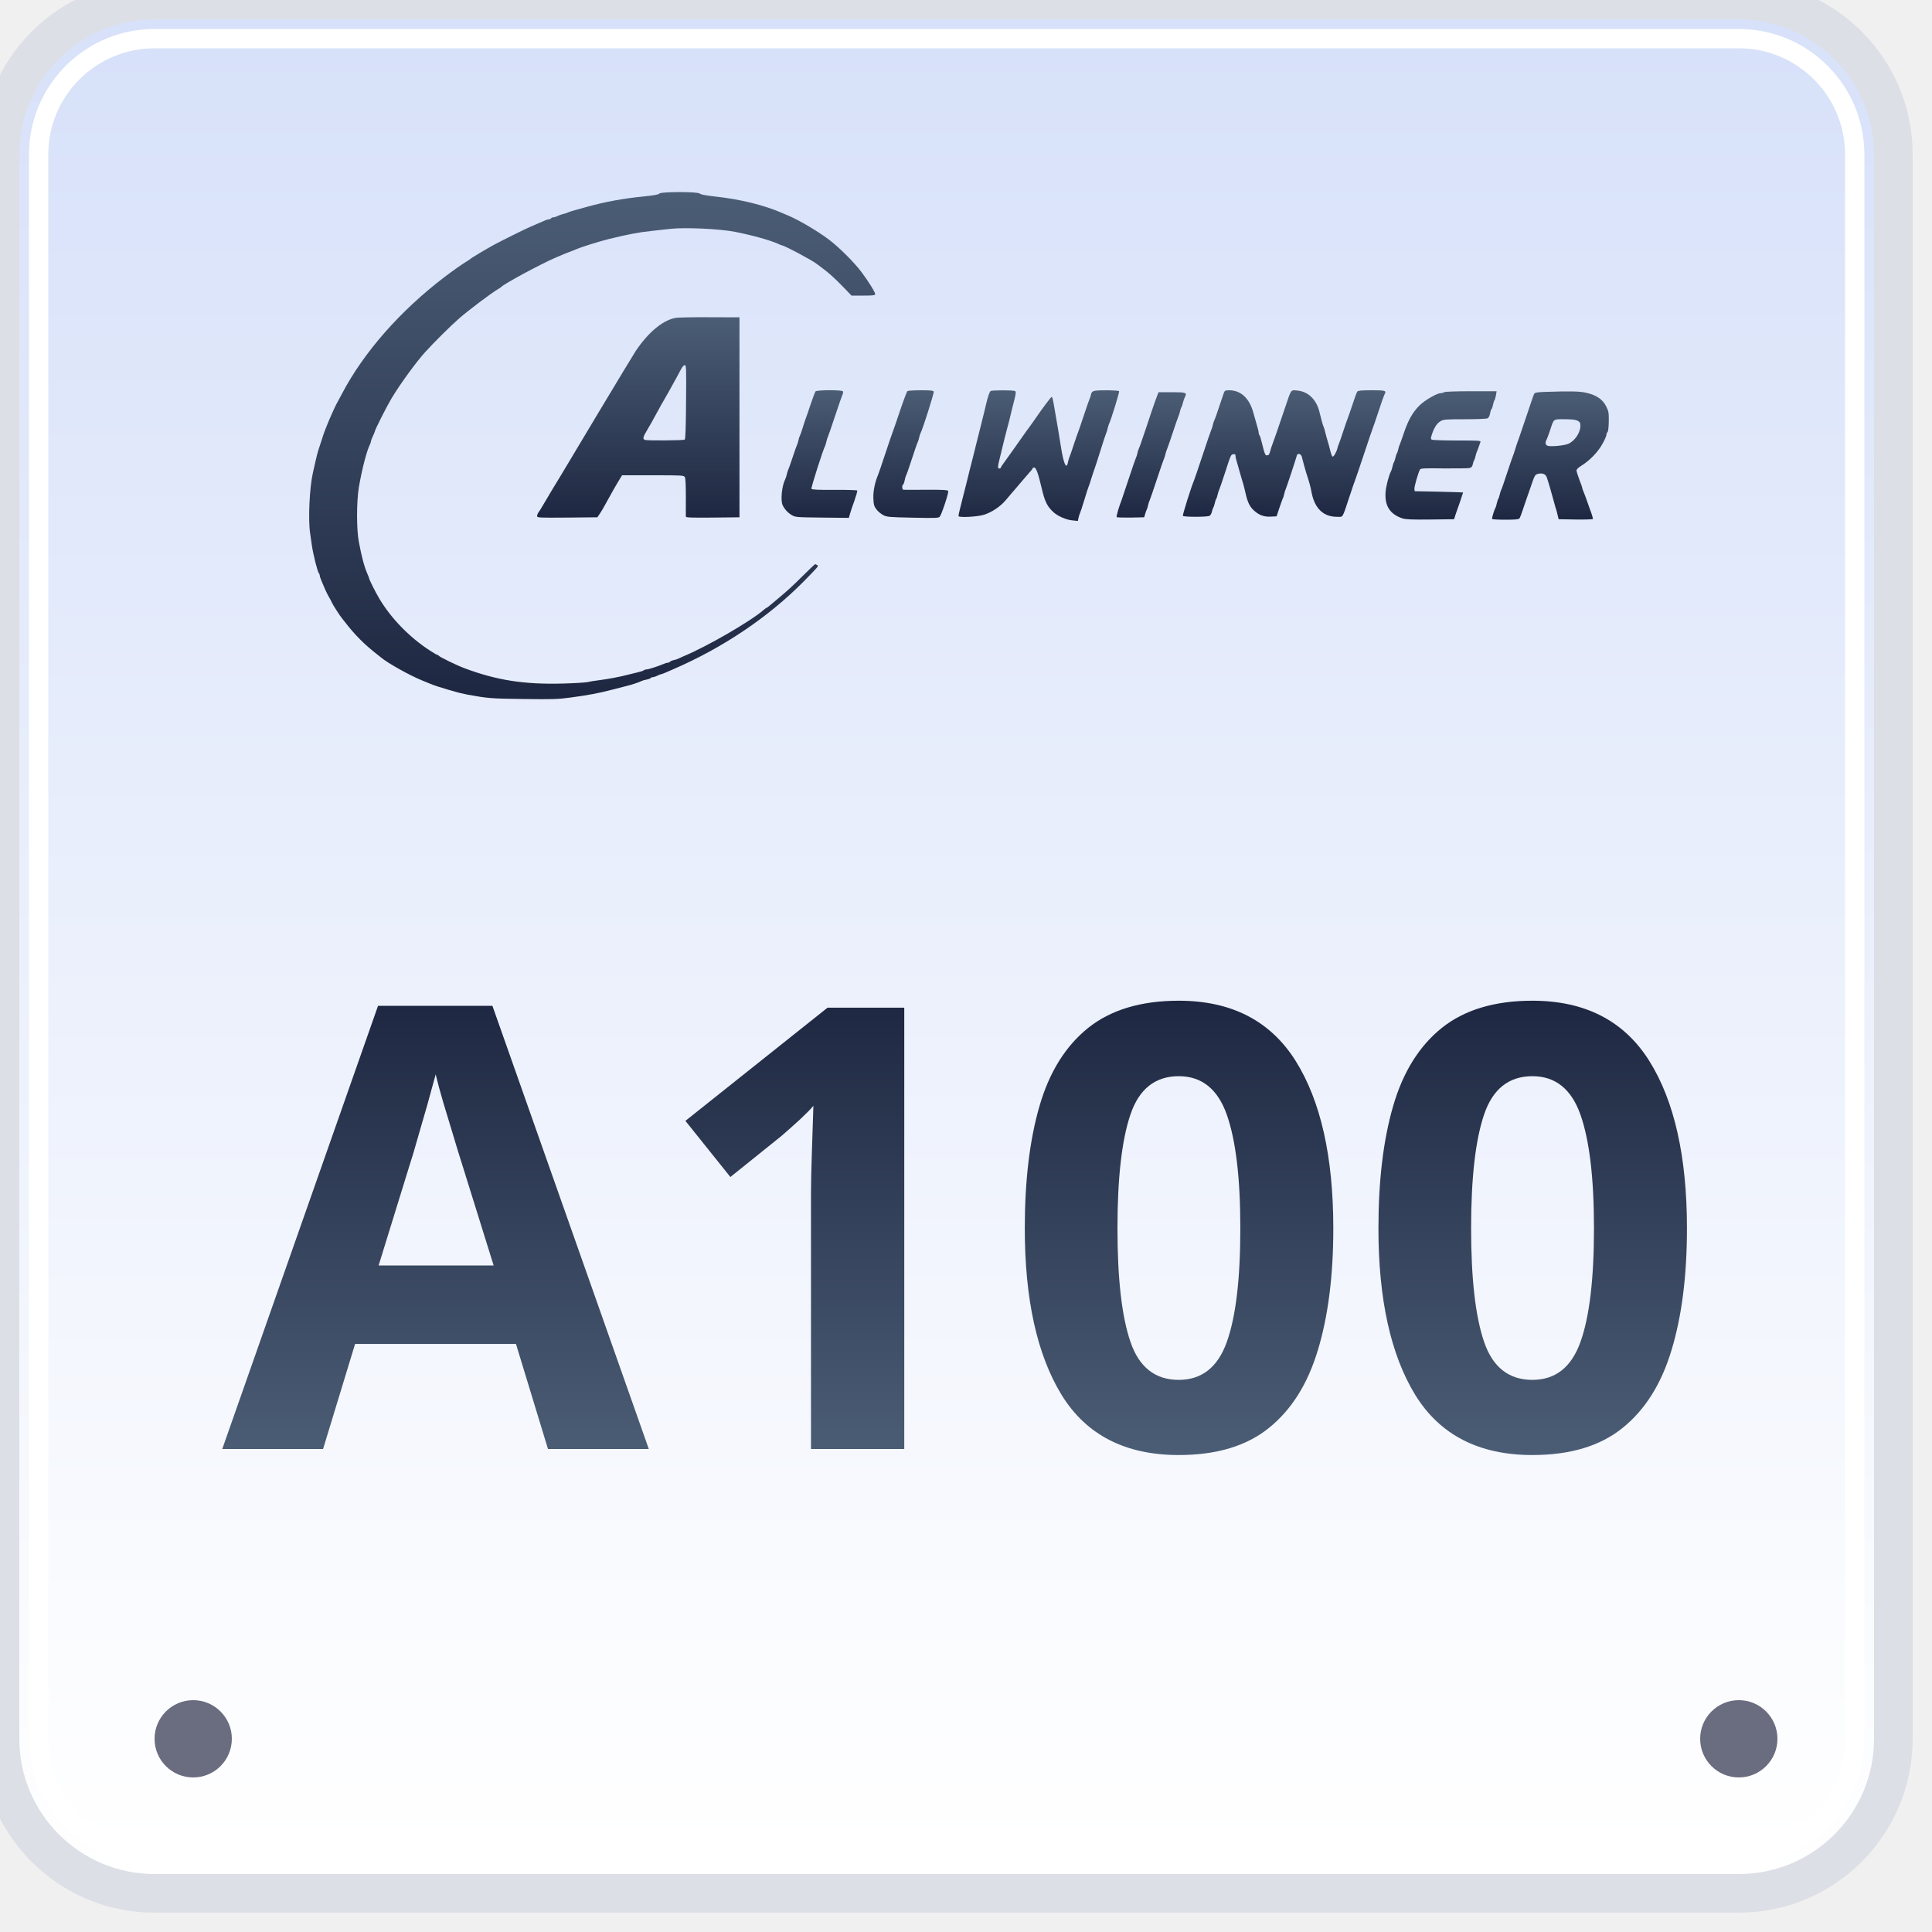
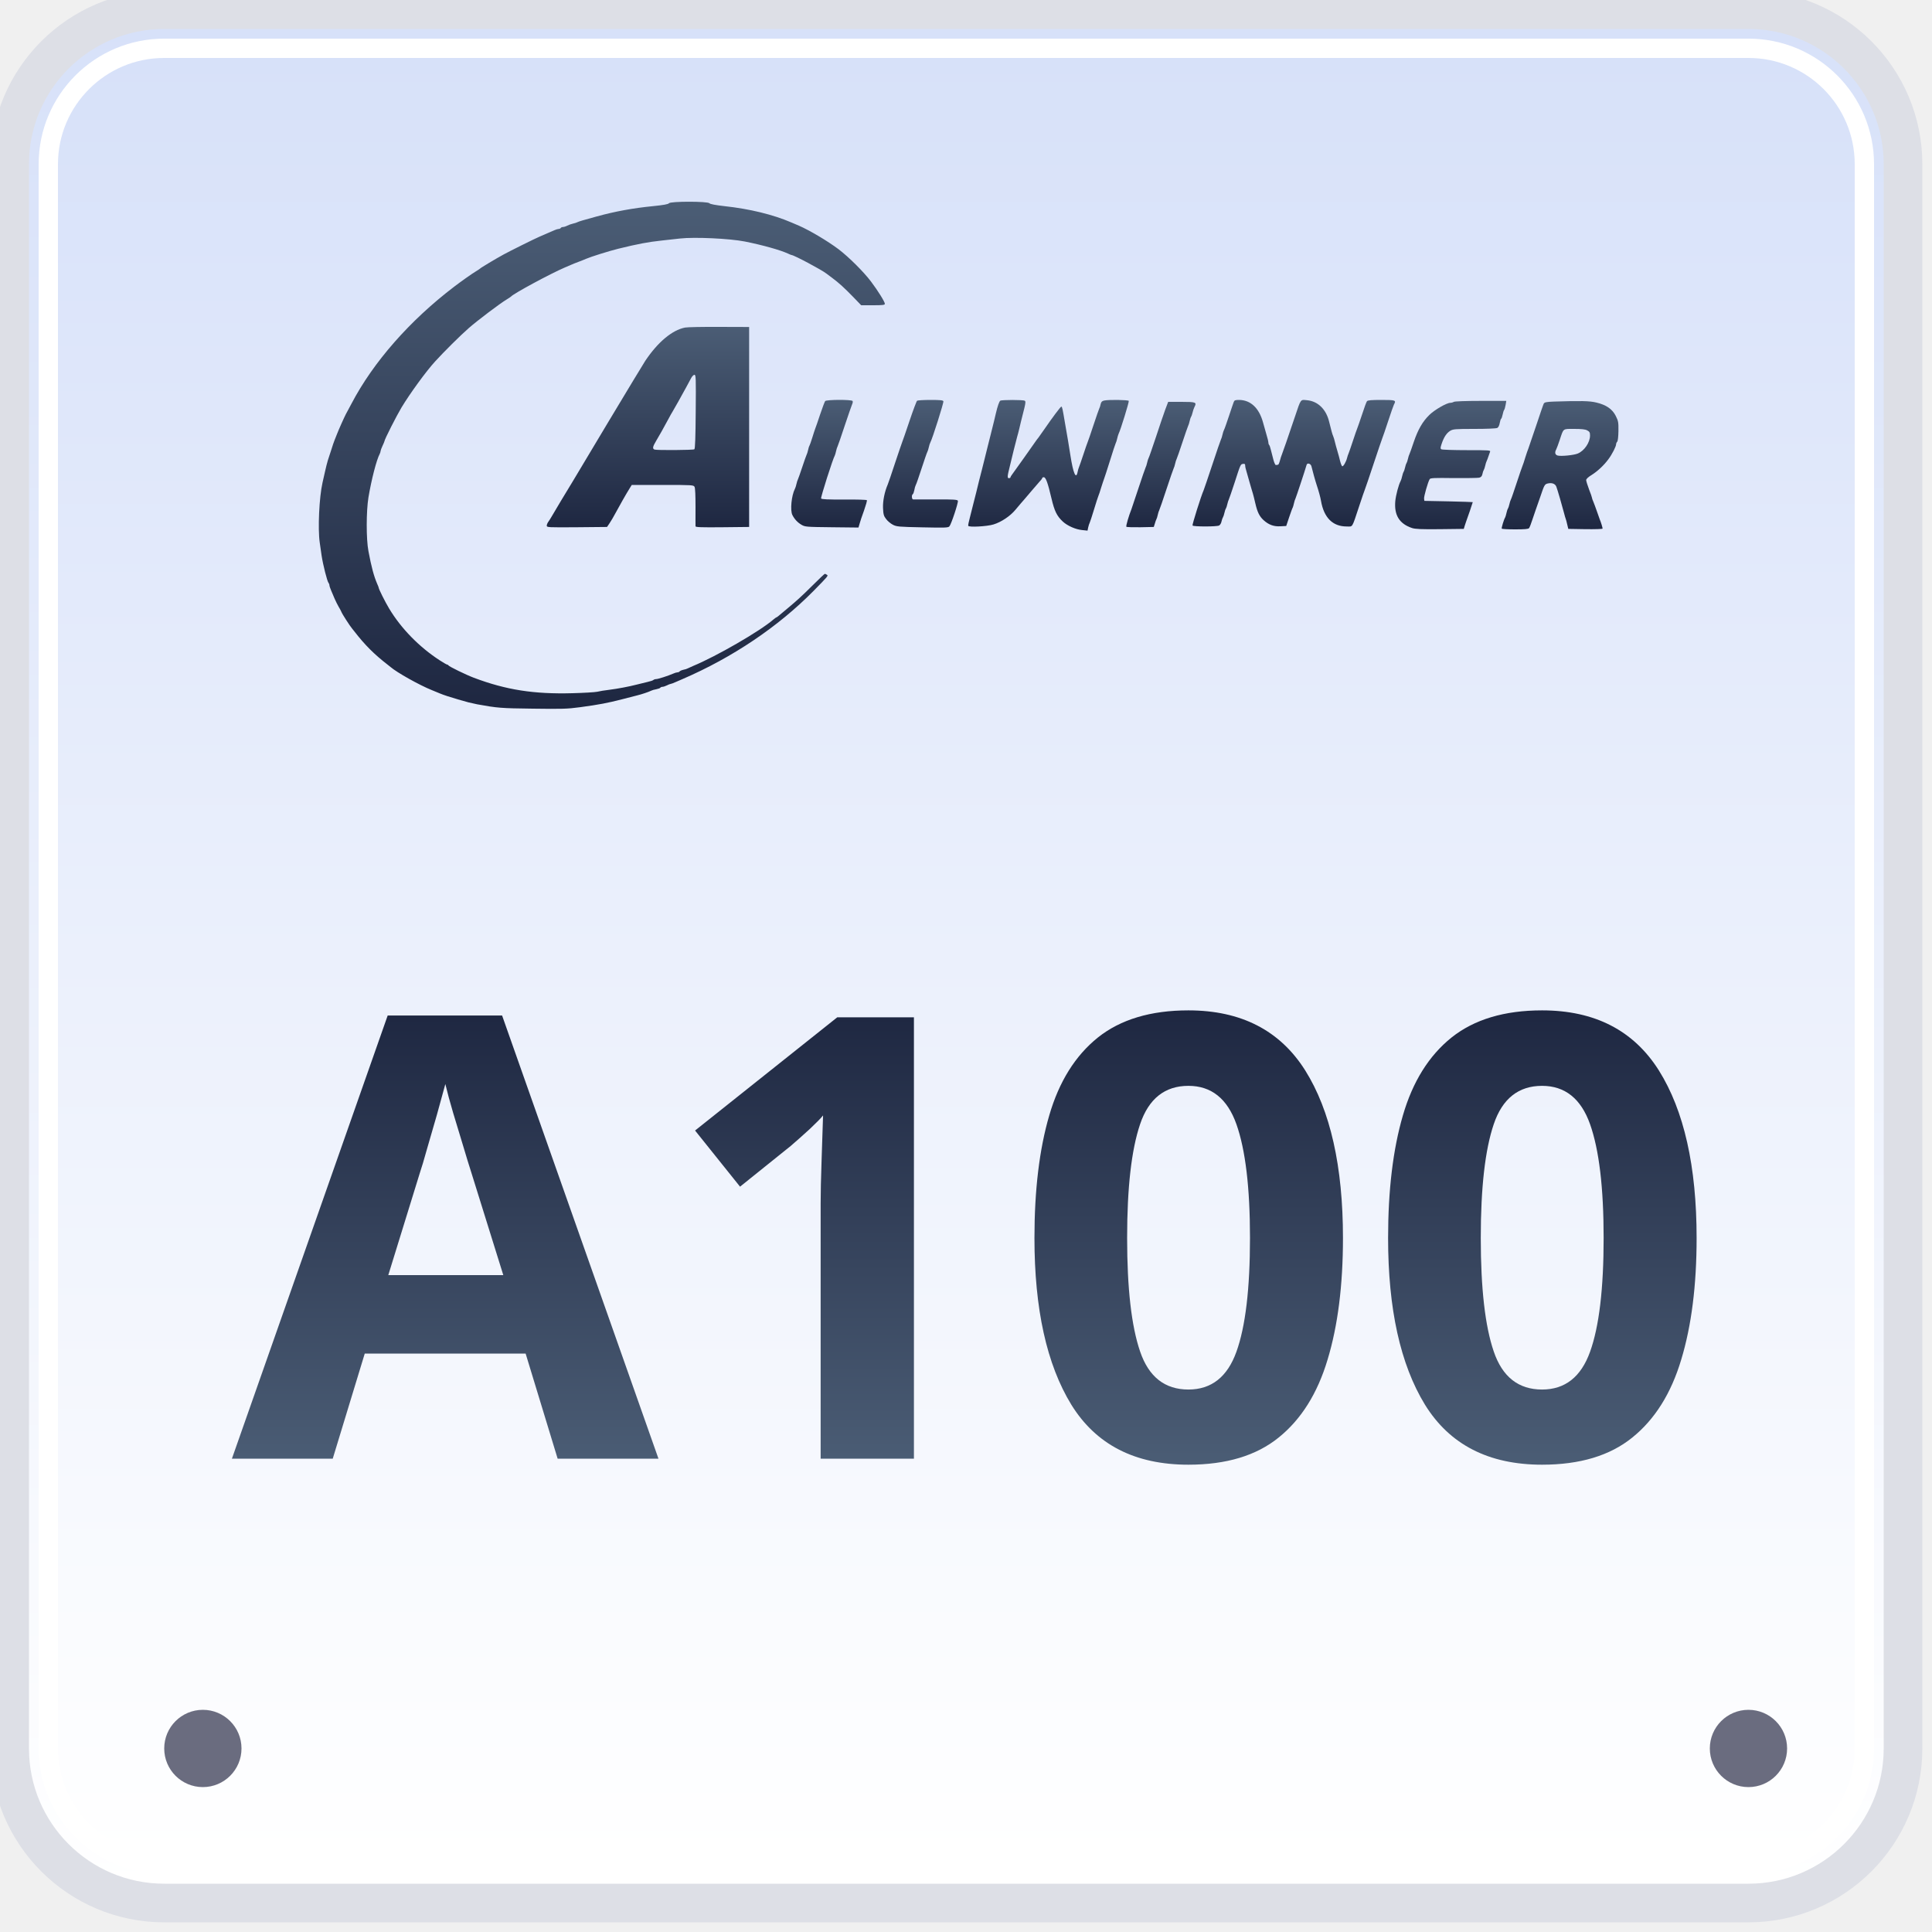
<svg xmlns="http://www.w3.org/2000/svg" width="100" height="100">
  <defs>
    <linearGradient id="soc_bg" x1="0%" y1="0%" x2="0%" y2="100%">
      <stop offset="0%" style="stop-color:#d7e1f9;stop-opacity:1" />
      <stop offset="100%" style="stop-color:#ffffff;stop-opacity:1" />
    </linearGradient>
    <linearGradient id="soc_name" x1="0%" y1="0%" x2="0%" y2="100%">
      <stop offset="0%" style="stop-color:#1e2741;stop-opacity:1" />
      <stop offset="100%" style="stop-color:#4b5d75;stop-opacity:1" />
    </linearGradient>
  </defs>
-   <rect width="98" height="98" fill="url(#soc_bg)" rx="8" stroke="#dddfe6" stroke-width="2" />
-   <rect x="2" y="2" width="94" height="94" fill="url(#soc_bg)" rx="6" stroke="#ffffff" stroke-width="1" />
-   <g transform="translate(16,80) scale(0.005,-0.005)" fill="url(#soc_name)">
-     <path d="M3625 13996 c-7 -10 -56 -19 -165 -30 -205 -20 -395 -55 -580 -106 -139 -38 -187 -52 -200 -59 -9 -5 -30 -12 -49 -16 -18 -4 -44 -13 -59 -21 -15 -8 -35 -14 -44 -14 -9 0 -20 -4 -23 -10 -3 -5 -13 -10 -22 -10 -8 0 -29 -6 -46 -14 -28 -13 -66 -29 -152 -66 -42 -17 -313 -152 -371 -184 -79 -43 -238 -138 -244 -146 -3 -3 -23 -17 -45 -30 -36 -21 -159 -108 -225 -159 -457 -348 -836 -779 -1061 -1209 -27 -50 -53 -100 -59 -110 -15 -28 -76 -164 -90 -202 -7 -19 -19 -48 -26 -65 -7 -16 -22 -61 -34 -100 -12 -38 -28 -88 -36 -110 -7 -22 -20 -74 -29 -115 -9 -41 -21 -93 -26 -115 -35 -152 -50 -481 -29 -622 6 -38 14 -97 19 -133 14 -94 58 -269 72 -284 5 -6 9 -16 9 -24 0 -7 8 -32 18 -55 10 -23 27 -62 37 -87 11 -25 29 -61 40 -80 12 -19 25 -44 29 -54 6 -19 90 -149 111 -173 5 -7 15 -18 20 -25 111 -144 209 -242 353 -353 7 -5 18 -15 25 -20 66 -57 298 -187 427 -239 36 -15 74 -31 85 -35 33 -14 105 -38 185 -61 41 -11 91 -25 110 -31 19 -5 60 -14 90 -20 210 -38 243 -41 575 -45 302 -4 357 -3 490 15 199 27 286 44 430 81 66 17 138 36 160 41 46 11 123 37 146 49 9 5 33 12 53 15 20 4 39 11 42 16 3 5 13 9 22 9 9 0 30 7 46 15 15 8 33 15 38 15 5 0 30 9 56 21 26 11 56 24 67 29 519 224 989 541 1355 911 154 157 156 159 140 169 -8 5 -18 10 -21 10 -4 0 -60 -53 -125 -118 -118 -117 -166 -160 -258 -237 -26 -22 -62 -52 -80 -67 -17 -15 -34 -28 -37 -28 -3 0 -19 -11 -35 -25 -136 -118 -589 -380 -829 -479 -22 -10 -47 -21 -55 -25 -9 -5 -30 -12 -48 -15 -17 -4 -34 -12 -37 -17 -4 -5 -13 -9 -22 -9 -8 0 -29 -6 -46 -14 -50 -22 -155 -56 -175 -56 -10 0 -22 -4 -28 -9 -5 -5 -31 -14 -59 -20 -27 -7 -77 -19 -110 -27 -85 -22 -197 -43 -290 -55 -44 -5 -99 -14 -123 -20 -24 -5 -139 -12 -255 -15 -400 -11 -688 34 -1022 160 -80 30 -258 117 -263 128 -2 5 -8 8 -13 8 -4 0 -40 20 -78 45 -211 137 -399 329 -523 536 -41 68 -108 202 -108 216 0 3 -6 19 -14 36 -36 83 -61 177 -92 342 -24 125 -23 413 0 555 31 185 83 388 117 452 5 10 9 23 9 30 1 7 9 31 20 53 11 22 19 44 20 48 0 17 126 265 176 348 88 146 256 377 349 478 87 96 264 272 347 344 90 79 323 255 393 297 22 13 42 27 45 30 24 30 408 237 555 300 28 12 59 25 70 30 11 5 45 19 75 30 30 11 64 25 75 30 50 22 238 81 335 105 203 50 310 70 450 85 52 6 138 15 190 21 150 17 513 0 670 -31 185 -37 367 -88 447 -125 17 -8 34 -15 37 -15 24 0 315 -155 361 -192 6 -5 33 -25 60 -45 70 -52 127 -104 220 -200 l80 -83 123 0 c101 0 122 3 122 15 0 20 -70 133 -143 230 -77 102 -229 253 -335 334 -114 86 -300 196 -412 245 -19 8 -55 23 -80 34 -185 80 -430 140 -690 168 -96 11 -149 21 -156 30 -17 21 -405 21 -419 0z" />
-     <path d="M3791 12709 c-133 -26 -282 -151 -411 -344 -18 -27 -192 -315 -387 -640 -194 -324 -357 -597 -362 -605 -32 -50 -216 -358 -225 -375 -6 -11 -19 -31 -28 -44 -10 -13 -18 -32 -18 -42 0 -19 12 -19 312 -17 l312 3 27 40 c15 22 40 65 56 95 39 73 120 216 150 263 l23 37 320 0 c309 0 320 -1 330 -20 7 -12 10 -92 10 -208 0 -103 -1 -193 0 -200 0 -10 59 -12 278 -10 l277 3 0 1035 0 1035 -310 1 c-170 1 -330 -2 -354 -7z m111 -871 c-2 -263 -6 -384 -14 -389 -14 -9 -390 -11 -412 -3 -24 9 -20 30 18 93 36 60 67 116 124 221 19 36 38 70 42 75 4 6 31 53 60 105 29 52 67 120 83 150 17 30 39 72 50 93 10 20 26 37 36 37 15 0 16 -33 13 -382z" />
-     <path d="M5242 11948 c-5 -7 -29 -69 -52 -138 -23 -69 -45 -134 -50 -145 -4 -11 -19 -54 -31 -95 -13 -41 -26 -79 -30 -85 -4 -5 -10 -26 -14 -45 -4 -19 -11 -41 -16 -50 -4 -8 -24 -64 -44 -125 -20 -60 -40 -117 -44 -125 -5 -9 -12 -31 -16 -50 -4 -19 -11 -41 -16 -50 -36 -70 -51 -224 -26 -272 22 -43 53 -76 93 -100 38 -22 47 -23 315 -26 l276 -3 11 38 c5 21 26 83 46 137 19 54 33 103 30 108 -3 5 -109 8 -236 7 -170 -1 -233 2 -238 11 -6 10 122 412 142 445 3 6 9 26 13 45 4 19 11 41 16 50 4 8 38 105 74 215 37 110 71 210 77 222 6 11 7 26 4 32 -10 16 -270 15 -284 -1z" />
-     <path d="M6194 11952 c-6 -4 -41 -97 -78 -207 -37 -110 -71 -209 -76 -220 -5 -11 -38 -110 -75 -220 -36 -110 -70 -209 -75 -220 -33 -76 -52 -171 -49 -244 3 -67 8 -83 32 -114 15 -21 47 -47 70 -59 39 -20 60 -22 307 -27 233 -5 266 -4 278 10 20 23 94 248 88 265 -5 12 -43 15 -228 14 -123 0 -229 -1 -235 0 -15 0 -18 46 -4 54 5 3 12 22 16 42 3 20 10 44 15 53 6 9 32 86 60 171 28 85 54 162 59 170 5 9 12 31 16 50 4 19 11 41 16 50 21 38 140 413 135 426 -4 11 -31 14 -133 14 -70 0 -133 -4 -139 -8z" />
-     <path d="M7055 11952 c-11 -7 -28 -55 -46 -132 -10 -44 -23 -98 -53 -217 -8 -32 -22 -87 -31 -123 -9 -36 -23 -92 -31 -125 -8 -33 -22 -87 -30 -120 -8 -33 -22 -86 -30 -117 -7 -32 -21 -84 -28 -115 -8 -32 -22 -85 -30 -118 -8 -33 -24 -96 -35 -139 -12 -44 -20 -84 -18 -89 5 -17 194 -7 262 14 81 25 172 86 227 152 24 29 47 57 53 63 16 18 56 64 115 134 30 35 67 78 82 95 16 16 28 33 28 38 0 4 7 7 15 7 21 0 42 -58 80 -220 31 -132 56 -182 117 -239 47 -44 134 -82 199 -88 l57 -6 7 34 c4 18 11 40 16 49 4 8 24 69 44 135 20 66 40 129 45 140 5 11 19 52 30 90 12 39 26 79 30 90 5 11 31 94 60 185 28 91 55 172 59 180 5 9 12 31 16 50 4 19 11 41 15 50 20 39 110 331 105 340 -7 11 -204 14 -253 4 -24 -5 -32 -13 -38 -37 -3 -17 -10 -38 -15 -47 -4 -8 -31 -85 -59 -170 -28 -85 -55 -164 -60 -175 -5 -11 -25 -69 -45 -130 -20 -60 -40 -119 -45 -130 -5 -11 -12 -35 -15 -52 -16 -81 -46 -10 -74 172 -5 33 -17 103 -25 155 -9 52 -23 136 -32 185 -24 144 -29 166 -37 166 -8 0 -94 -115 -177 -236 -25 -36 -52 -74 -60 -85 -8 -10 -21 -26 -28 -37 -7 -10 -35 -49 -62 -88 -27 -38 -55 -78 -62 -88 -25 -36 -108 -152 -123 -172 -8 -10 -15 -23 -15 -27 0 -4 -7 -8 -16 -8 -18 0 -17 19 10 125 8 33 26 107 40 165 15 58 31 121 36 140 6 19 15 55 21 80 10 44 22 93 54 219 12 52 13 66 3 73 -16 10 -239 10 -253 0z" />
-     <path d="M9471 11937 c-5 -12 -27 -78 -50 -147 -23 -69 -45 -132 -50 -140 -5 -9 -12 -31 -16 -50 -4 -19 -11 -41 -16 -50 -4 -8 -45 -125 -89 -260 -45 -135 -85 -254 -90 -265 -27 -60 -120 -357 -115 -365 8 -13 251 -13 275 0 10 5 22 24 25 42 4 18 11 38 15 43 4 6 11 26 15 45 4 19 11 40 15 45 4 6 11 26 15 45 4 19 11 41 16 50 4 8 31 87 60 175 62 193 61 189 88 193 16 3 21 -2 21 -17 0 -11 6 -40 14 -63 7 -24 23 -79 35 -123 13 -44 26 -91 31 -105 4 -14 16 -59 25 -100 21 -92 43 -136 86 -175 53 -48 106 -67 174 -63 l60 3 30 90 c17 50 33 95 37 100 3 6 9 26 13 45 4 19 11 41 16 50 6 12 97 285 115 348 7 24 43 13 50 -15 7 -32 41 -155 54 -193 22 -66 39 -129 45 -165 30 -174 121 -265 265 -265 67 0 52 -24 130 210 28 85 55 164 60 175 5 11 45 130 90 265 45 135 85 254 90 265 5 11 32 90 60 175 28 85 55 163 60 172 25 45 18 48 -129 48 -103 0 -141 -3 -150 -13 -6 -7 -29 -69 -51 -138 -23 -68 -45 -133 -50 -144 -5 -11 -25 -69 -45 -130 -20 -60 -40 -119 -45 -130 -5 -11 -12 -31 -15 -45 -10 -41 -39 -90 -50 -87 -5 2 -15 26 -22 53 -6 27 -19 74 -28 104 -9 30 -21 73 -26 95 -5 22 -13 49 -18 60 -9 19 -20 61 -42 150 -31 129 -117 212 -229 222 -69 7 -62 17 -124 -168 -70 -209 -127 -372 -136 -394 -5 -11 -14 -39 -20 -62 -6 -24 -15 -44 -20 -44 -6 -1 -15 -2 -22 -3 -6 -1 -17 23 -25 52 -7 28 -19 74 -26 101 -6 27 -15 53 -20 57 -4 4 -7 15 -7 24 0 9 -9 48 -21 86 -11 38 -27 94 -35 124 -41 148 -129 229 -247 230 -40 0 -49 -3 -56 -23z" />
-     <path d="M11750 11940 c-8 -5 -25 -10 -36 -10 -39 0 -164 -73 -217 -125 -70 -68 -118 -151 -162 -281 -20 -60 -40 -116 -44 -124 -5 -9 -12 -31 -16 -50 -4 -19 -11 -39 -15 -45 -4 -5 -11 -26 -15 -45 -4 -19 -11 -39 -15 -45 -4 -5 -11 -26 -15 -45 -4 -19 -11 -41 -16 -50 -21 -39 -49 -146 -55 -207 -13 -146 42 -235 173 -279 33 -11 96 -14 289 -12 l247 3 9 30 c5 17 12 37 15 45 13 34 70 200 69 202 -1 1 -113 5 -251 8 l-250 5 -3 23 c-3 22 40 173 58 202 7 12 47 14 247 11 132 -1 251 1 265 4 20 5 29 15 34 38 3 18 10 37 14 42 4 6 11 26 15 45 4 19 11 41 16 50 4 8 12 29 17 45 6 17 13 38 17 48 7 16 -9 17 -241 17 -137 0 -255 4 -263 9 -11 7 -11 16 3 57 23 69 51 111 88 134 30 18 51 20 251 20 124 0 226 4 237 10 11 6 21 26 25 50 4 22 10 42 15 45 4 3 11 22 15 42 4 21 11 43 15 48 5 6 12 30 16 53 l7 42 -264 0 c-153 0 -270 -4 -279 -10z" />
-     <path d="M12788 11943 c-80 -3 -99 -7 -107 -21 -5 -9 -41 -114 -80 -232 -40 -118 -76 -224 -80 -235 -5 -11 -19 -51 -31 -90 -11 -38 -25 -79 -30 -90 -5 -11 -32 -90 -60 -175 -28 -85 -54 -162 -59 -170 -5 -9 -12 -31 -16 -50 -4 -19 -11 -39 -15 -45 -4 -5 -11 -26 -15 -45 -4 -19 -10 -39 -13 -45 -14 -22 -40 -110 -36 -117 3 -5 65 -8 138 -8 99 0 136 3 145 13 6 8 22 49 36 93 15 43 29 86 32 94 3 8 25 71 49 140 39 116 44 126 72 134 44 12 81 0 93 -32 11 -27 61 -200 81 -277 5 -22 13 -47 16 -55 3 -8 11 -35 16 -60 l11 -45 178 -3 c97 -1 177 1 177 6 0 10 -17 67 -30 97 -4 11 -18 49 -30 85 -12 36 -29 79 -36 97 -8 17 -14 35 -14 40 0 5 -13 44 -30 86 -16 43 -30 87 -30 97 0 11 19 30 50 49 65 40 133 103 180 167 39 52 80 133 80 156 0 8 5 19 11 25 7 7 12 52 13 111 1 90 -1 103 -28 157 -36 71 -99 114 -201 138 -69 17 -162 19 -437 10z m342 -298 c25 -13 30 -22 30 -53 0 -72 -59 -159 -127 -187 -40 -17 -171 -30 -207 -21 -28 7 -34 32 -16 64 5 9 21 53 36 97 41 124 29 115 150 115 75 0 114 -4 134 -15z" />
-     <path d="M8762 11858 c-17 -46 -60 -173 -96 -283 -37 -110 -70 -207 -75 -215 -5 -9 -12 -31 -16 -50 -4 -19 -11 -41 -16 -50 -4 -8 -38 -105 -74 -215 -37 -110 -69 -207 -72 -215 -28 -69 -59 -176 -53 -183 3 -4 69 -6 145 -5 l139 3 11 35 c5 19 13 40 16 45 4 6 10 26 14 45 4 19 11 41 16 50 4 8 38 105 74 215 36 110 70 207 74 215 5 9 12 31 16 50 4 19 11 41 16 50 4 8 31 85 59 170 28 85 55 162 59 170 5 9 12 31 16 50 4 19 11 40 15 45 4 6 11 25 15 43 4 18 13 45 20 59 26 49 15 53 -135 53 l-137 0 -31 -82z" />
+   <g transform="translate(0.5,0.5)">
+     <rect x="0" y="0" width="98" height="98" fill="url(#soc_bg)" rx="8" stroke="#dddfe6" stroke-width="2" />
+     <rect x="2" y="2" width="94" height="94" fill="url(#soc_bg)" rx="6" stroke="#ffffff" stroke-width="1" />
+     <g transform="translate(16,80) scale(0.005,-0.005)" fill="url(#soc_name)">
+       <path d="M3625 13996 c-7 -10 -56 -19 -165 -30 -205 -20 -395 -55 -580 -106 -139 -38 -187 -52 -200 -59 -9 -5 -30 -12 -49 -16 -18 -4 -44 -13 -59 -21 -15 -8 -35 -14 -44 -14 -9 0 -20 -4 -23 -10 -3 -5 -13 -10 -22 -10 -8 0 -29 -6 -46 -14 -28 -13 -66 -29 -152 -66 -42 -17 -313 -152 -371 -184 -79 -43 -238 -138 -244 -146 -3 -3 -23 -17 -45 -30 -36 -21 -159 -108 -225 -159 -457 -348 -836 -779 -1061 -1209 -27 -50 -53 -100 -59 -110 -15 -28 -76 -164 -90 -202 -7 -19 -19 -48 -26 -65 -7 -16 -22 -61 -34 -100 -12 -38 -28 -88 -36 -110 -7 -22 -20 -74 -29 -115 -9 -41 -21 -93 -26 -115 -35 -152 -50 -481 -29 -622 6 -38 14 -97 19 -133 14 -94 58 -269 72 -284 5 -6 9 -16 9 -24 0 -7 8 -32 18 -55 10 -23 27 -62 37 -87 11 -25 29 -61 40 -80 12 -19 25 -44 29 -54 6 -19 90 -149 111 -173 5 -7 15 -18 20 -25 111 -144 209 -242 353 -353 7 -5 18 -15 25 -20 66 -57 298 -187 427 -239 36 -15 74 -31 85 -35 33 -14 105 -38 185 -61 41 -11 91 -25 110 -31 19 -5 60 -14 90 -20 210 -38 243 -41 575 -45 302 -4 357 -3 490 15 199 27 286 44 430 81 66 17 138 36 160 41 46 11 123 37 146 49 9 5 33 12 53 15 20 4 39 11 42 16 3 5 13 9 22 9 9 0 30 7 46 15 15 8 33 15 38 15 5 0 30 9 56 21 26 11 56 24 67 29 519 224 989 541 1355 911 154 157 156 159 140 169 -8 5 -18 10 -21 10 -4 0 -60 -53 -125 -118 -118 -117 -166 -160 -258 -237 -26 -22 -62 -52 -80 -67 -17 -15 -34 -28 -37 -28 -3 0 -19 -11 -35 -25 -136 -118 -589 -380 -829 -479 -22 -10 -47 -21 -55 -25 -9 -5 -30 -12 -48 -15 -17 -4 -34 -12 -37 -17 -4 -5 -13 -9 -22 -9 -8 0 -29 -6 -46 -14 -50 -22 -155 -56 -175 -56 -10 0 -22 -4 -28 -9 -5 -5 -31 -14 -59 -20 -27 -7 -77 -19 -110 -27 -85 -22 -197 -43 -290 -55 -44 -5 -99 -14 -123 -20 -24 -5 -139 -12 -255 -15 -400 -11 -688 34 -1022 160 -80 30 -258 117 -263 128 -2 5 -8 8 -13 8 -4 0 -40 20 -78 45 -211 137 -399 329 -523 536 -41 68 -108 202 -108 216 0 3 -6 19 -14 36 -36 83 -61 177 -92 342 -24 125 -23 413 0 555 31 185 83 388 117 452 5 10 9 23 9 30 1 7 9 31 20 53 11 22 19 44 20 48 0 17 126 265 176 348 88 146 256 377 349 478 87 96 264 272 347 344 90 79 323 255 393 297 22 13 42 27 45 30 24 30 408 237 555 300 28 12 59 25 70 30 11 5 45 19 75 30 30 11 64 25 75 30 50 22 238 81 335 105 203 50 310 70 450 85 52 6 138 15 190 21 150 17 513 0 670 -31 185 -37 367 -88 447 -125 17 -8 34 -15 37 -15 24 0 315 -155 361 -192 6 -5 33 -25 60 -45 70 -52 127 -104 220 -200 l80 -83 123 0 c101 0 122 3 122 15 0 20 -70 133 -143 230 -77 102 -229 253 -335 334 -114 86 -300 196 -412 245 -19 8 -55 23 -80 34 -185 80 -430 140 -690 168 -96 11 -149 21 -156 30 -17 21 -405 21 -419 0z" />
+       <path d="M3791 12709 c-133 -26 -282 -151 -411 -344 -18 -27 -192 -315 -387 -640 -194 -324 -357 -597 -362 -605 -32 -50 -216 -358 -225 -375 -6 -11 -19 -31 -28 -44 -10 -13 -18 -32 -18 -42 0 -19 12 -19 312 -17 l312 3 27 40 c15 22 40 65 56 95 39 73 120 216 150 263 l23 37 320 0 c309 0 320 -1 330 -20 7 -12 10 -92 10 -208 0 -103 -1 -193 0 -200 0 -10 59 -12 278 -10 l277 3 0 1035 0 1035 -310 1 c-170 1 -330 -2 -354 -7z m111 -871 c-2 -263 -6 -384 -14 -389 -14 -9 -390 -11 -412 -3 -24 9 -20 30 18 93 36 60 67 116 124 221 19 36 38 70 42 75 4 6 31 53 60 105 29 52 67 120 83 150 17 30 39 72 50 93 10 20 26 37 36 37 15 0 16 -33 13 -382z" />
+       <path d="M5242 11948 c-5 -7 -29 -69 -52 -138 -23 -69 -45 -134 -50 -145 -4 -11 -19 -54 -31 -95 -13 -41 -26 -79 -30 -85 -4 -5 -10 -26 -14 -45 -4 -19 -11 -41 -16 -50 -4 -8 -24 -64 -44 -125 -20 -60 -40 -117 -44 -125 -5 -9 -12 -31 -16 -50 -4 -19 -11 -41 -16 -50 -36 -70 -51 -224 -26 -272 22 -43 53 -76 93 -100 38 -22 47 -23 315 -26 l276 -3 11 38 c5 21 26 83 46 137 19 54 33 103 30 108 -3 5 -109 8 -236 7 -170 -1 -233 2 -238 11 -6 10 122 412 142 445 3 6 9 26 13 45 4 19 11 41 16 50 4 8 38 105 74 215 37 110 71 210 77 222 6 11 7 26 4 32 -10 16 -270 15 -284 -1z" />
+       <path d="M6194 11952 c-6 -4 -41 -97 -78 -207 -37 -110 -71 -209 -76 -220 -5 -11 -38 -110 -75 -220 -36 -110 -70 -209 -75 -220 -33 -76 -52 -171 -49 -244 3 -67 8 -83 32 -114 15 -21 47 -47 70 -59 39 -20 60 -22 307 -27 233 -5 266 -4 278 10 20 23 94 248 88 265 -5 12 -43 15 -228 14 -123 0 -229 -1 -235 0 -15 0 -18 46 -4 54 5 3 12 22 16 42 3 20 10 44 15 53 6 9 32 86 60 171 28 85 54 162 59 170 5 9 12 31 16 50 4 19 11 41 16 50 21 38 140 413 135 426 -4 11 -31 14 -133 14 -70 0 -133 -4 -139 -8z" />
+       <path d="M7055 11952 c-11 -7 -28 -55 -46 -132 -10 -44 -23 -98 -53 -217 -8 -32 -22 -87 -31 -123 -9 -36 -23 -92 -31 -125 -8 -33 -22 -87 -30 -120 -8 -33 -22 -86 -30 -117 -7 -32 -21 -84 -28 -115 -8 -32 -22 -85 -30 -118 -8 -33 -24 -96 -35 -139 -12 -44 -20 -84 -18 -89 5 -17 194 -7 262 14 81 25 172 86 227 152 24 29 47 57 53 63 16 18 56 64 115 134 30 35 67 78 82 95 16 16 28 33 28 38 0 4 7 7 15 7 21 0 42 -58 80 -220 31 -132 56 -182 117 -239 47 -44 134 -82 199 -88 l57 -6 7 34 c4 18 11 40 16 49 4 8 24 69 44 135 20 66 40 129 45 140 5 11 19 52 30 90 12 39 26 79 30 90 5 11 31 94 60 185 28 91 55 172 59 180 5 9 12 31 16 50 4 19 11 41 15 50 20 39 110 331 105 340 -7 11 -204 14 -253 4 -24 -5 -32 -13 -38 -37 -3 -17 -10 -38 -15 -47 -4 -8 -31 -85 -59 -170 -28 -85 -55 -164 -60 -175 -5 -11 -25 -69 -45 -130 -20 -60 -40 -119 -45 -130 -5 -11 -12 -35 -15 -52 -16 -81 -46 -10 -74 172 -5 33 -17 103 -25 155 -9 52 -23 136 -32 185 -24 144 -29 166 -37 166 -8 0 -94 -115 -177 -236 -25 -36 -52 -74 -60 -85 -8 -10 -21 -26 -28 -37 -7 -10 -35 -49 -62 -88 -27 -38 -55 -78 -62 -88 -25 -36 -108 -152 -123 -172 -8 -10 -15 -23 -15 -27 0 -4 -7 -8 -16 -8 -18 0 -17 19 10 125 8 33 26 107 40 165 15 58 31 121 36 140 6 19 15 55 21 80 10 44 22 93 54 219 12 52 13 66 3 73 -16 10 -239 10 -253 0z" />
+       <path d="M9471 11937 c-5 -12 -27 -78 -50 -147 -23 -69 -45 -132 -50 -140 -5 -9 -12 -31 -16 -50 -4 -19 -11 -41 -16 -50 -4 -8 -45 -125 -89 -260 -45 -135 -85 -254 -90 -265 -27 -60 -120 -357 -115 -365 8 -13 251 -13 275 0 10 5 22 24 25 42 4 18 11 38 15 43 4 6 11 26 15 45 4 19 11 40 15 45 4 6 11 26 15 45 4 19 11 41 16 50 4 8 31 87 60 175 62 193 61 189 88 193 16 3 21 -2 21 -17 0 -11 6 -40 14 -63 7 -24 23 -79 35 -123 13 -44 26 -91 31 -105 4 -14 16 -59 25 -100 21 -92 43 -136 86 -175 53 -48 106 -67 174 -63 l60 3 30 90 c17 50 33 95 37 100 3 6 9 26 13 45 4 19 11 41 16 50 6 12 97 285 115 348 7 24 43 13 50 -15 7 -32 41 -155 54 -193 22 -66 39 -129 45 -165 30 -174 121 -265 265 -265 67 0 52 -24 130 210 28 85 55 164 60 175 5 11 45 130 90 265 45 135 85 254 90 265 5 11 32 90 60 175 28 85 55 163 60 172 25 45 18 48 -129 48 -103 0 -141 -3 -150 -13 -6 -7 -29 -69 -51 -138 -23 -68 -45 -133 -50 -144 -5 -11 -25 -69 -45 -130 -20 -60 -40 -119 -45 -130 -5 -11 -12 -31 -15 -45 -10 -41 -39 -90 -50 -87 -5 2 -15 26 -22 53 -6 27 -19 74 -28 104 -9 30 -21 73 -26 95 -5 22 -13 49 -18 60 -9 19 -20 61 -42 150 -31 129 -117 212 -229 222 -69 7 -62 17 -124 -168 -70 -209 -127 -372 -136 -394 -5 -11 -14 -39 -20 -62 -6 -24 -15 -44 -20 -44 -6 -1 -15 -2 -22 -3 -6 -1 -17 23 -25 52 -7 28 -19 74 -26 101 -6 27 -15 53 -20 57 -4 4 -7 15 -7 24 0 9 -9 48 -21 86 -11 38 -27 94 -35 124 -41 148 -129 229 -247 230 -40 0 -49 -3 -56 -23z" />
+       <path d="M11750 11940 c-8 -5 -25 -10 -36 -10 -39 0 -164 -73 -217 -125 -70 -68 -118 -151 -162 -281 -20 -60 -40 -116 -44 -124 -5 -9 -12 -31 -16 -50 -4 -19 -11 -39 -15 -45 -4 -5 -11 -26 -15 -45 -4 -19 -11 -39 -15 -45 -4 -5 -11 -26 -15 -45 -4 -19 -11 -41 -16 -50 -21 -39 -49 -146 -55 -207 -13 -146 42 -235 173 -279 33 -11 96 -14 289 -12 l247 3 9 30 c5 17 12 37 15 45 13 34 70 200 69 202 -1 1 -113 5 -251 8 l-250 5 -3 23 c-3 22 40 173 58 202 7 12 47 14 247 11 132 -1 251 1 265 4 20 5 29 15 34 38 3 18 10 37 14 42 4 6 11 26 15 45 4 19 11 41 16 50 4 8 12 29 17 45 6 17 13 38 17 48 7 16 -9 17 -241 17 -137 0 -255 4 -263 9 -11 7 -11 16 3 57 23 69 51 111 88 134 30 18 51 20 251 20 124 0 226 4 237 10 11 6 21 26 25 50 4 22 10 42 15 45 4 3 11 22 15 42 4 21 11 43 15 48 5 6 12 30 16 53 l7 42 -264 0 c-153 0 -270 -4 -279 -10z" />
+       <path d="M12788 11943 c-80 -3 -99 -7 -107 -21 -5 -9 -41 -114 -80 -232 -40 -118 -76 -224 -80 -235 -5 -11 -19 -51 -31 -90 -11 -38 -25 -79 -30 -90 -5 -11 -32 -90 -60 -175 -28 -85 -54 -162 -59 -170 -5 -9 -12 -31 -16 -50 -4 -19 -11 -39 -15 -45 -4 -5 -11 -26 -15 -45 -4 -19 -10 -39 -13 -45 -14 -22 -40 -110 -36 -117 3 -5 65 -8 138 -8 99 0 136 3 145 13 6 8 22 49 36 93 15 43 29 86 32 94 3 8 25 71 49 140 39 116 44 126 72 134 44 12 81 0 93 -32 11 -27 61 -200 81 -277 5 -22 13 -47 16 -55 3 -8 11 -35 16 -60 l11 -45 178 -3 c97 -1 177 1 177 6 0 10 -17 67 -30 97 -4 11 -18 49 -30 85 -12 36 -29 79 -36 97 -8 17 -14 35 -14 40 0 5 -13 44 -30 86 -16 43 -30 87 -30 97 0 11 19 30 50 49 65 40 133 103 180 167 39 52 80 133 80 156 0 8 5 19 11 25 7 7 12 52 13 111 1 90 -1 103 -28 157 -36 71 -99 114 -201 138 -69 17 -162 19 -437 10z m342 -298 c25 -13 30 -22 30 -53 0 -72 -59 -159 -127 -187 -40 -17 -171 -30 -207 -21 -28 7 -34 32 -16 64 5 9 21 53 36 97 41 124 29 115 150 115 75 0 114 -4 134 -15z" />
+       <path d="M8762 11858 c-17 -46 -60 -173 -96 -283 -37 -110 -70 -207 -75 -215 -5 -9 -12 -31 -16 -50 -4 -19 -11 -41 -16 -50 -4 -8 -38 -105 -74 -215 -37 -110 -69 -207 -72 -215 -28 -69 -59 -176 -53 -183 3 -4 69 -6 145 -5 l139 3 11 35 c5 19 13 40 16 45 4 6 10 26 14 45 4 19 11 41 16 50 4 8 38 105 74 215 36 110 70 207 74 215 5 9 12 31 16 50 4 19 11 41 16 50 4 8 31 85 59 170 28 85 55 162 59 170 5 9 12 31 16 50 4 19 11 40 15 45 4 6 11 25 15 43 4 18 13 45 20 59 26 49 15 53 -135 53 l-137 0 -31 -82z" />
+     </g>
+     <text x="50" y="75" fill="url(#soc_name)" text-anchor="middle">
+       <tspan font-weight="600" font-size="32" font-family="Adobe Heiti Std, sans-serif">A100</tspan>
+     </text>
+     <circle cx="10" cy="90" r="2" fill="#6a6c7f" />
+     <circle cx="90" cy="90" r="2" fill="#6a6c7f" />
  </g>
-   <text x="50" y="75" fill="url(#soc_name)" text-anchor="middle">
-     <tspan font-weight="600" font-size="32" font-family="Adobe Heiti Std, sans-serif">A100</tspan>
-   </text>
-   <circle cx="10" cy="90" r="2" fill="#6a6c7f" />
-   <circle cx="90" cy="90" r="2" fill="#6a6c7f" />
</svg>
